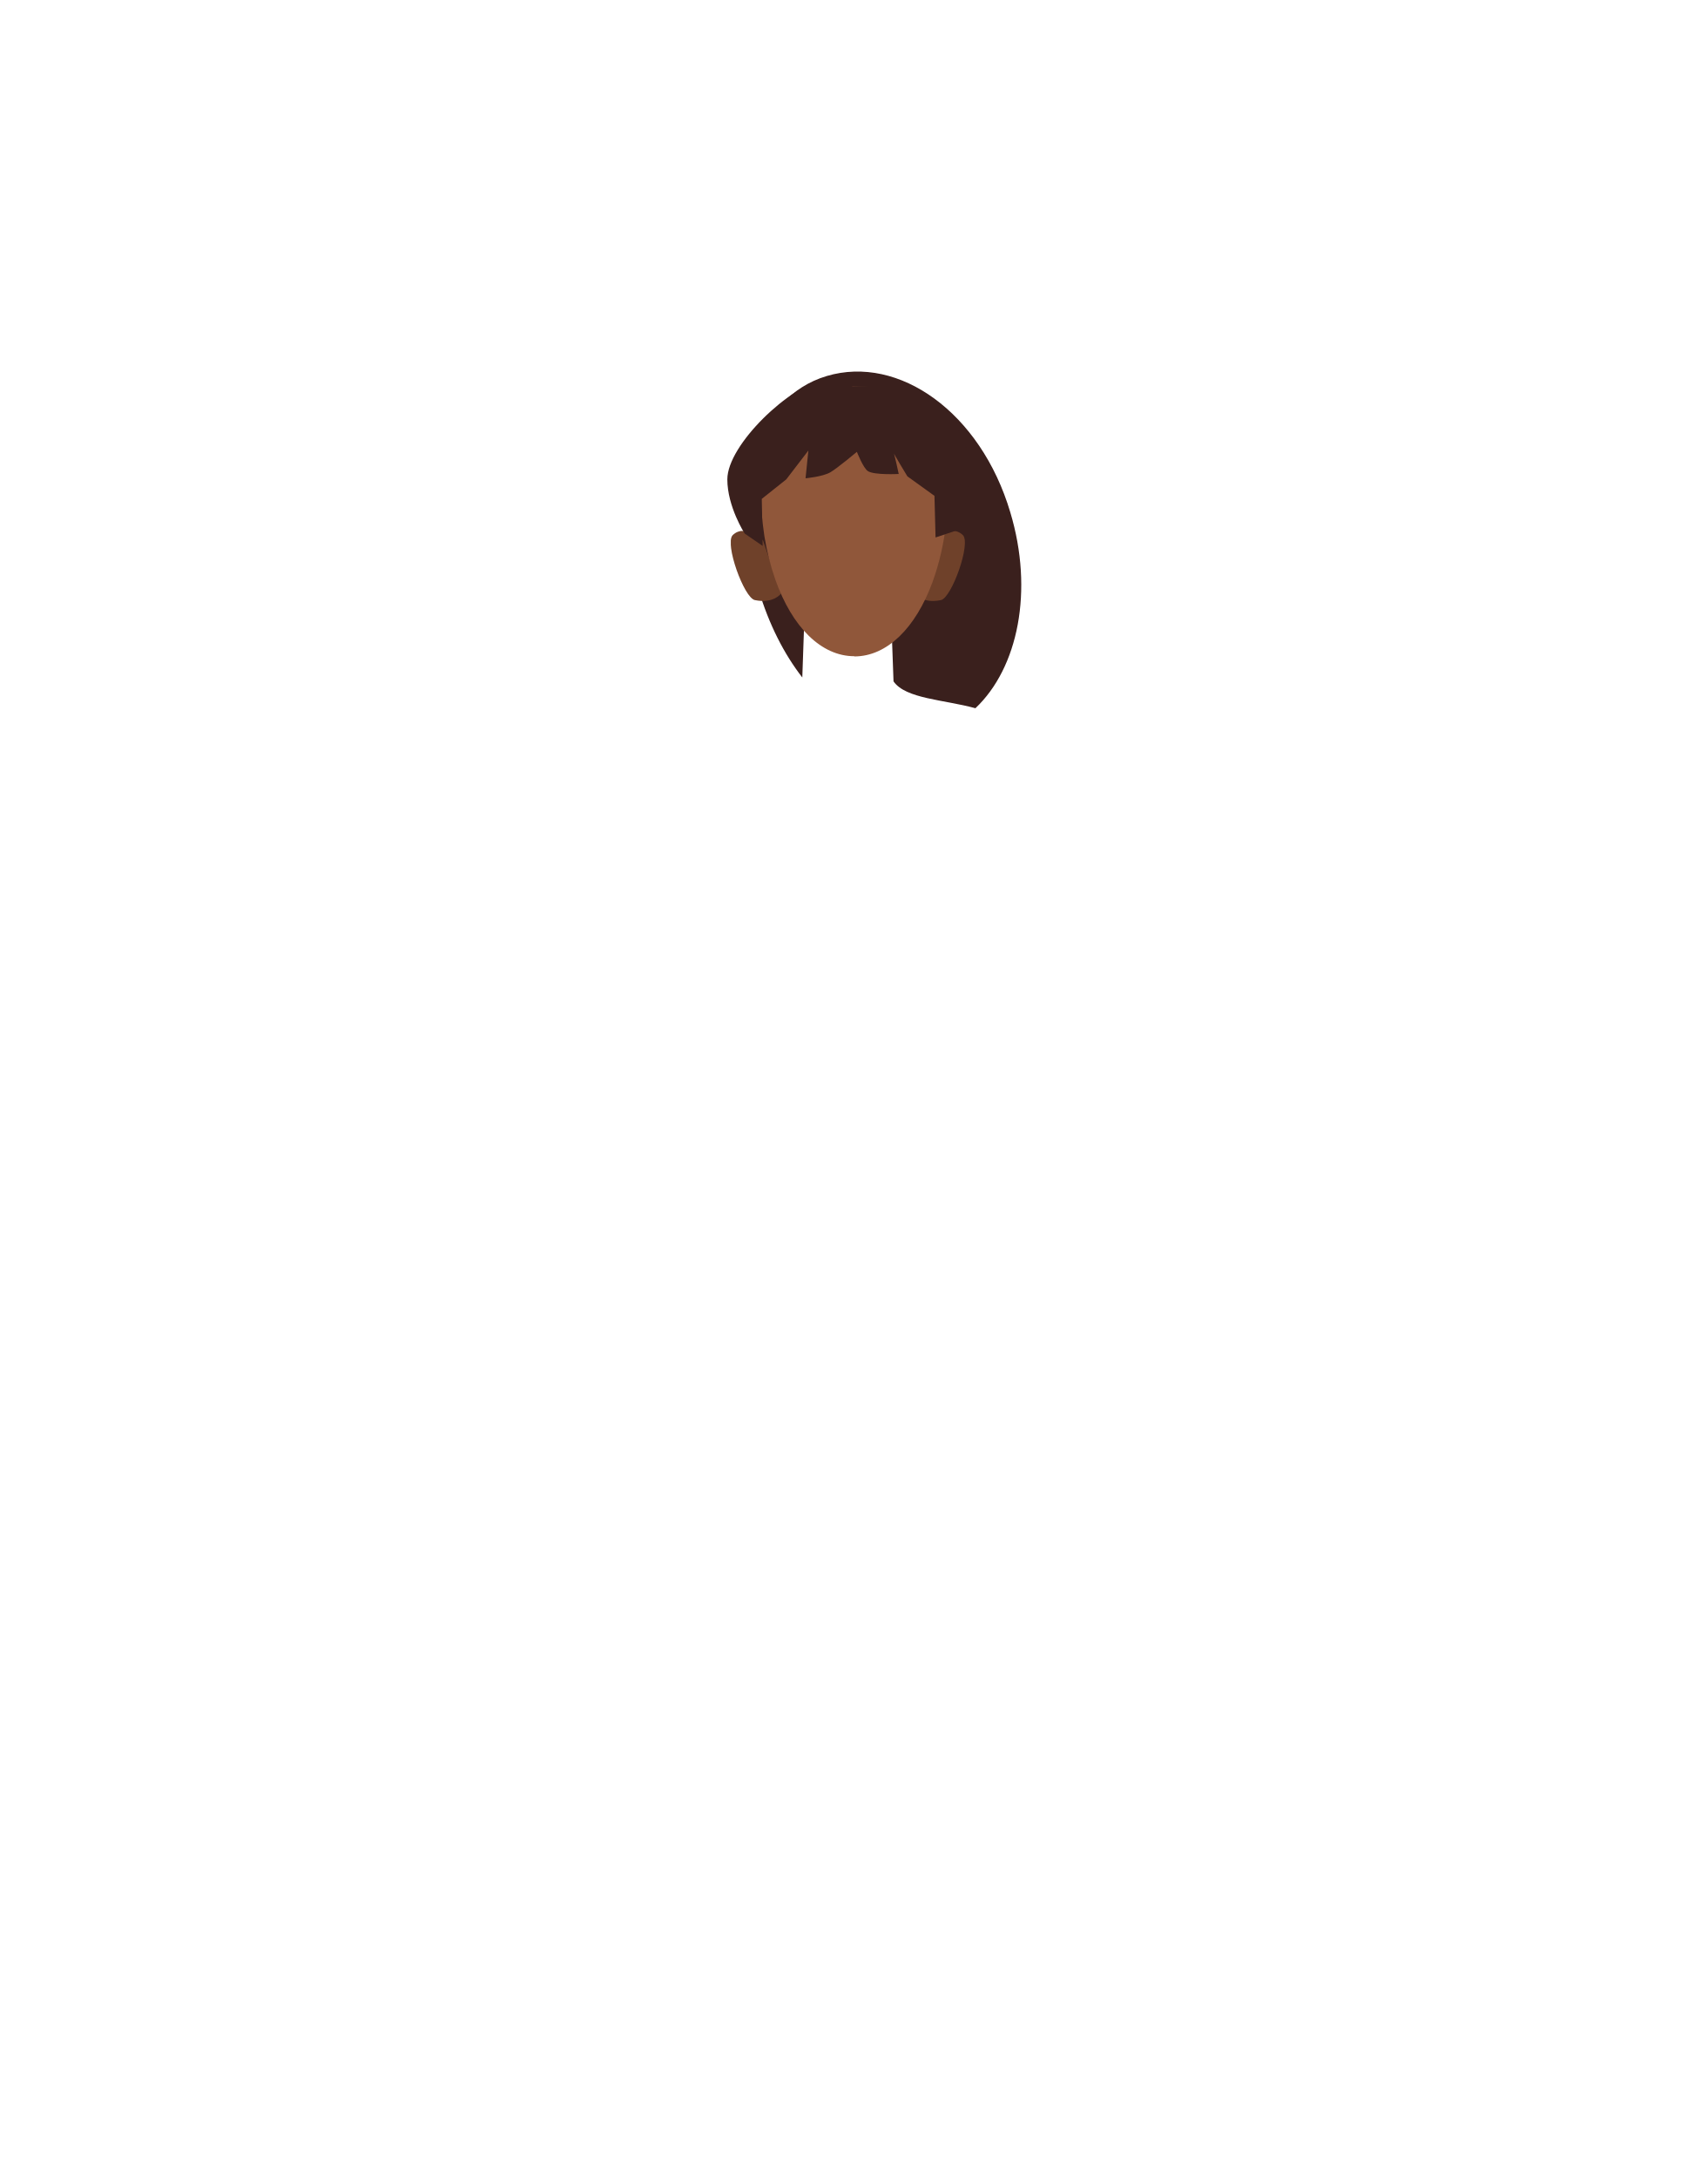
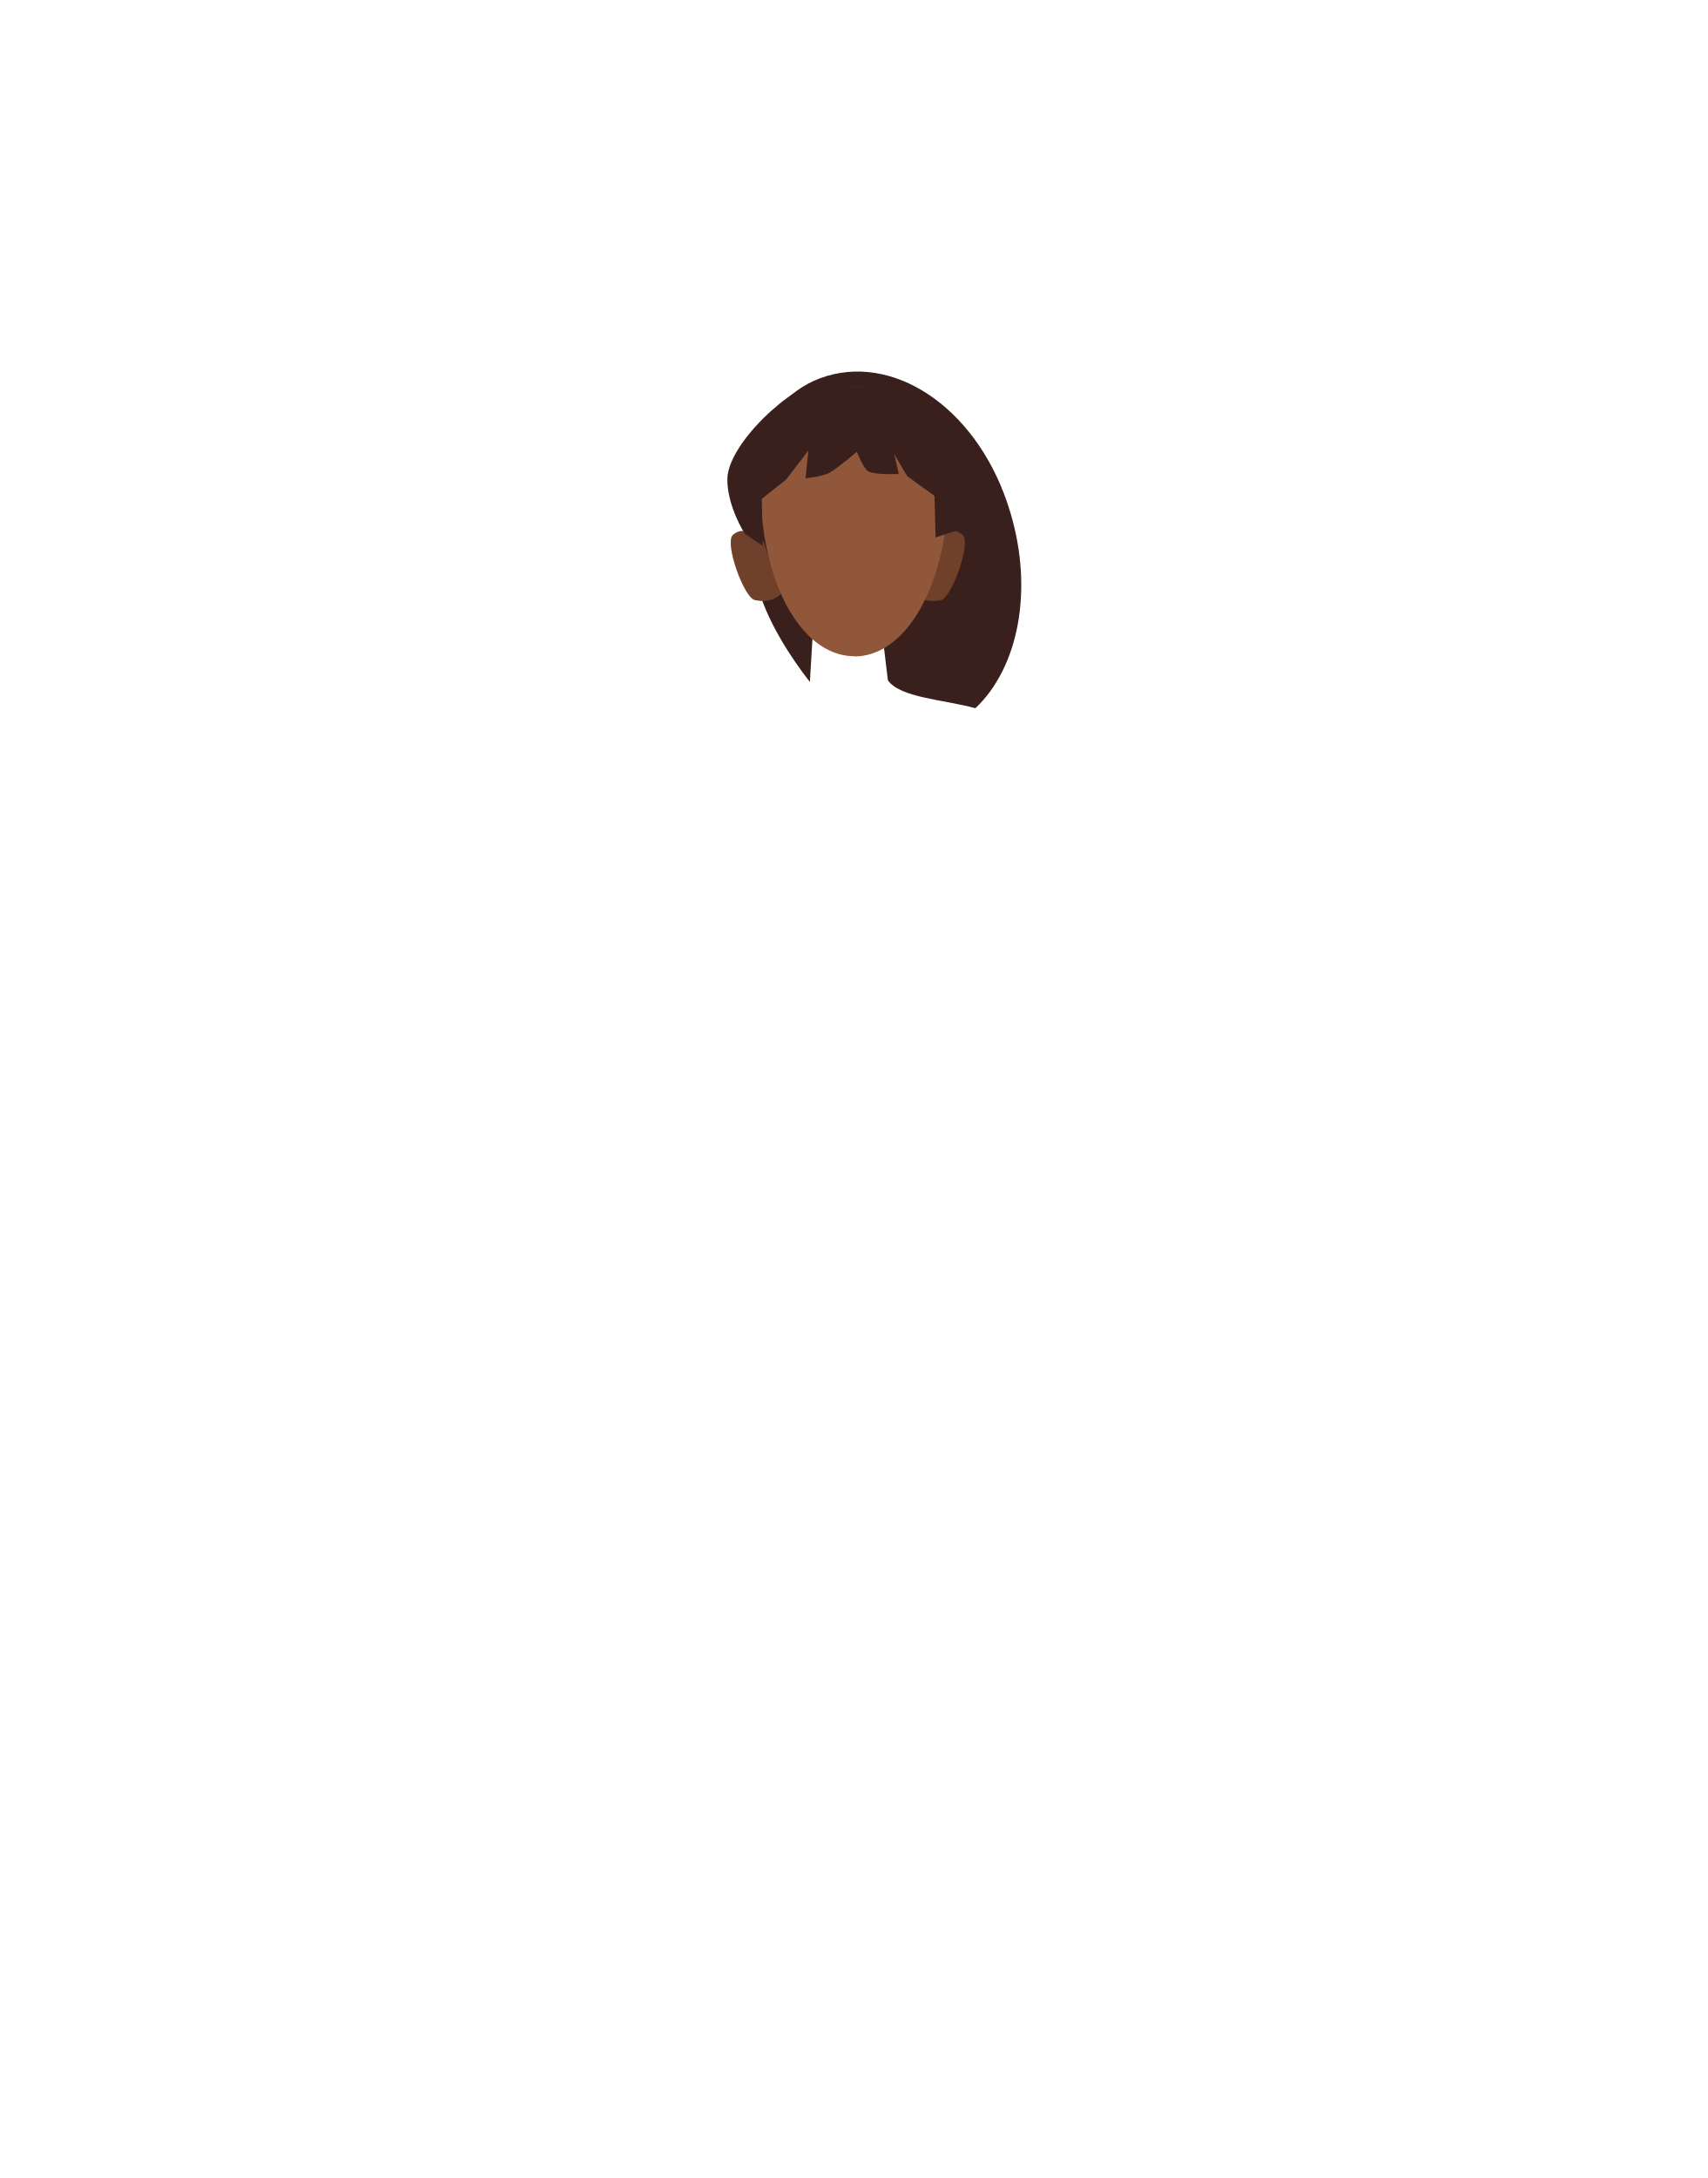
<svg xmlns="http://www.w3.org/2000/svg" xmlns:xlink="http://www.w3.org/1999/xlink" version="1.1" id="Calque_9" x="0px" y="0px" viewBox="0 0 788 1005" style="enable-background:new 0 0 788 1005;" xml:space="preserve">
  <style type="text/css">
	.st0{fill:#3A201D;}
- 	.st1{clip-path:url(#SVGID_00000106829308197000506020000002177266204855802542_);}
+ 	.st1{clip-path:url(#SVGID_00000112619596823306673900000006031443699475403175_);}
	.st2{fill:#6F412A;}
- 	.st3{clip-path:url(#SVGID_00000059281904186880195230000003875411482444181694_);}
+ 	.st3{clip-path:url(#SVGID_00000007399216797236397790000016854183508793345186_);}
	.st4{fill:#90573A;}
	.st5{fill:none;}
</style>
-   <path class="st0" d="M450.2,326.8c-14.5-4-32.2-4.3-37.8-12.4l-1-27.7l-0.7-20.2l-18.3-0.8h-2.2l-18.3,0.8l-0.7,20.2l-0.9,25.9  c-8.5-10.9-15.4-24.6-20.1-40.2c-13.8-46.1-1.9-89,31.4-98.9s71,16.8,84.7,62.9C477.2,272.6,469.9,308.2,450.2,326.8z" />
+   <path class="st0" d="M450.2,326.8c-14.5-4-34.8-4.8-40.4-12.9l-3.1-25.9l4-21.5l-18.3-0.8h-2.2l-18.3,0.8l3.6,19.8l-1.7,28.4  c-8.5-10.9-18.9-26.7-23.6-42.3c-13.8-46.1-1.9-89,31.4-98.9s71,16.8,84.7,62.9C477.2,272.6,469.9,308.2,450.2,326.8z" />
  <g id="random">
    <g>
      <g>
-         <defs>
-           <polygon id="SVGID_1_" points="422.1,245 422.1,245 445.4,245 445.4,277.4 422.1,277.4     " />
-         </defs>
-         <clipPath id="SVGID_00000103223146460452598380000016545729019581334919_">
-           <use xlink:href="#SVGID_1_" style="overflow:visible;" />
-         </clipPath>
-         <g style="clip-path:url(#SVGID_00000103223146460452598380000016545729019581334919_);">
-           <path class="st2" d="M422.1,273.9l8.3-24.5c0,0,8.1-8.1,14-2.5c3.9,3.8-5.2,29-10.1,30C425.7,278.7,422.1,273.9,422.1,273.9z" />
+         <g>
+           <defs>
+             <polygon id="SVGID_1_" points="422.1,245 422.1,245 445.4,245 445.4,277.4 422.1,277.4      " />
+           </defs>
+           <clipPath id="SVGID_00000111185159197851753820000007113062075547904666_">
+             <use xlink:href="#SVGID_1_" style="overflow:visible;" />
+           </clipPath>
+           <g style="clip-path:url(#SVGID_00000111185159197851753820000007113062075547904666_);">
+             <path class="st2" d="M422.1,273.9l8.3-24.5c0,0,8.1-8.1,14-2.5c3.9,3.8-5.2,29-10.1,30C425.7,278.7,422.1,273.9,422.1,273.9z" />
+           </g>
        </g>
      </g>
    </g>
  </g>
  <g id="random2">
    <g>
      <g>
-         <defs>
-           <polygon id="SVGID_00000113318101354727283910000002814142767118042536_" points="360.5,245 360.5,245 337.3,245 337.3,277.4       360.5,277.4     " />
-         </defs>
-         <clipPath id="SVGID_00000064315538871999549440000017888165383690052741_">
-           <use xlink:href="#SVGID_00000113318101354727283910000002814142767118042536_" style="overflow:visible;" />
-         </clipPath>
-         <g style="clip-path:url(#SVGID_00000064315538871999549440000017888165383690052741_);">
-           <path class="st2" d="M360.5,273.9l-8.3-24.5c0,0-8.1-8.1-14-2.5c-3.9,3.8,5.2,29,10.2,30C357,278.7,360.5,273.9,360.5,273.9z" />
+         <g>
+           <defs>
+             <polygon id="SVGID_00000036214006642840202740000002798067240819397800_" points="360.5,245 360.5,245 337.3,245 337.3,277.4        360.5,277.4      " />
+           </defs>
+           <clipPath id="SVGID_00000170970144601660872390000016054776551408262790_">
+             <use xlink:href="#SVGID_00000036214006642840202740000002798067240819397800_" style="overflow:visible;" />
+           </clipPath>
+           <g style="clip-path:url(#SVGID_00000170970144601660872390000016054776551408262790_);">
+             <path class="st2" d="M360.5,273.9l-8.3-24.5c0,0-8.1-8.1-14-2.5c-3.9,3.8,5.2,29,10.2,30C357,278.7,360.5,273.9,360.5,273.9z" />
+           </g>
        </g>
      </g>
    </g>
  </g>
  <path class="st4" d="M394.2,178.2L394.2,178.2c-23.9-0.1-43.2,11.1-43.2,45.5c0,7.9,0.6,15.8,1.8,23.7c1.1,6.9,2.8,13.6,5.1,20.2  c7.7,21.7,21.1,35.2,36.4,35.2v0.1c15.1,0,28.3-13.1,36.1-34.3c3.2-8.9,5.3-18.1,6.3-27.5c0.6-5.7,1-11.5,1-17.2  C437.5,189.4,418.1,178.2,394.2,178.2z" />
  <rect x="716.5" y="506.9" class="st5" width="112.5" height="211.2" />
  <path class="st0" d="M352,251.9l-8.3-5.7c0,0-8-12.4-8-25c0-16,29-43.5,45.3-46.4c4.4-0.8,9,0.5,12.4,3.4c0,0,18.7-0.6,24.3,1.7  c25.5,10.6,30.6,28,29.9,39.7c-0.7,8.7-2.9,17.3-6.5,25.3l-9.3,3.1l-0.5-19.2l-12.5-9c0,0-6.7-11-6.4-11s2.4,9.9,2.4,9.9  s-11.2,0.6-14.2-1.3c-2.2-1.4-5.1-8.9-5.1-8.9s-9.1,7.6-12.2,9.4c-3.6,2.1-11.5,2.8-11.5,2.8l1.3-12.8l-10.2,13.3l-11.3,9L352,251.9  z" />
</svg>
